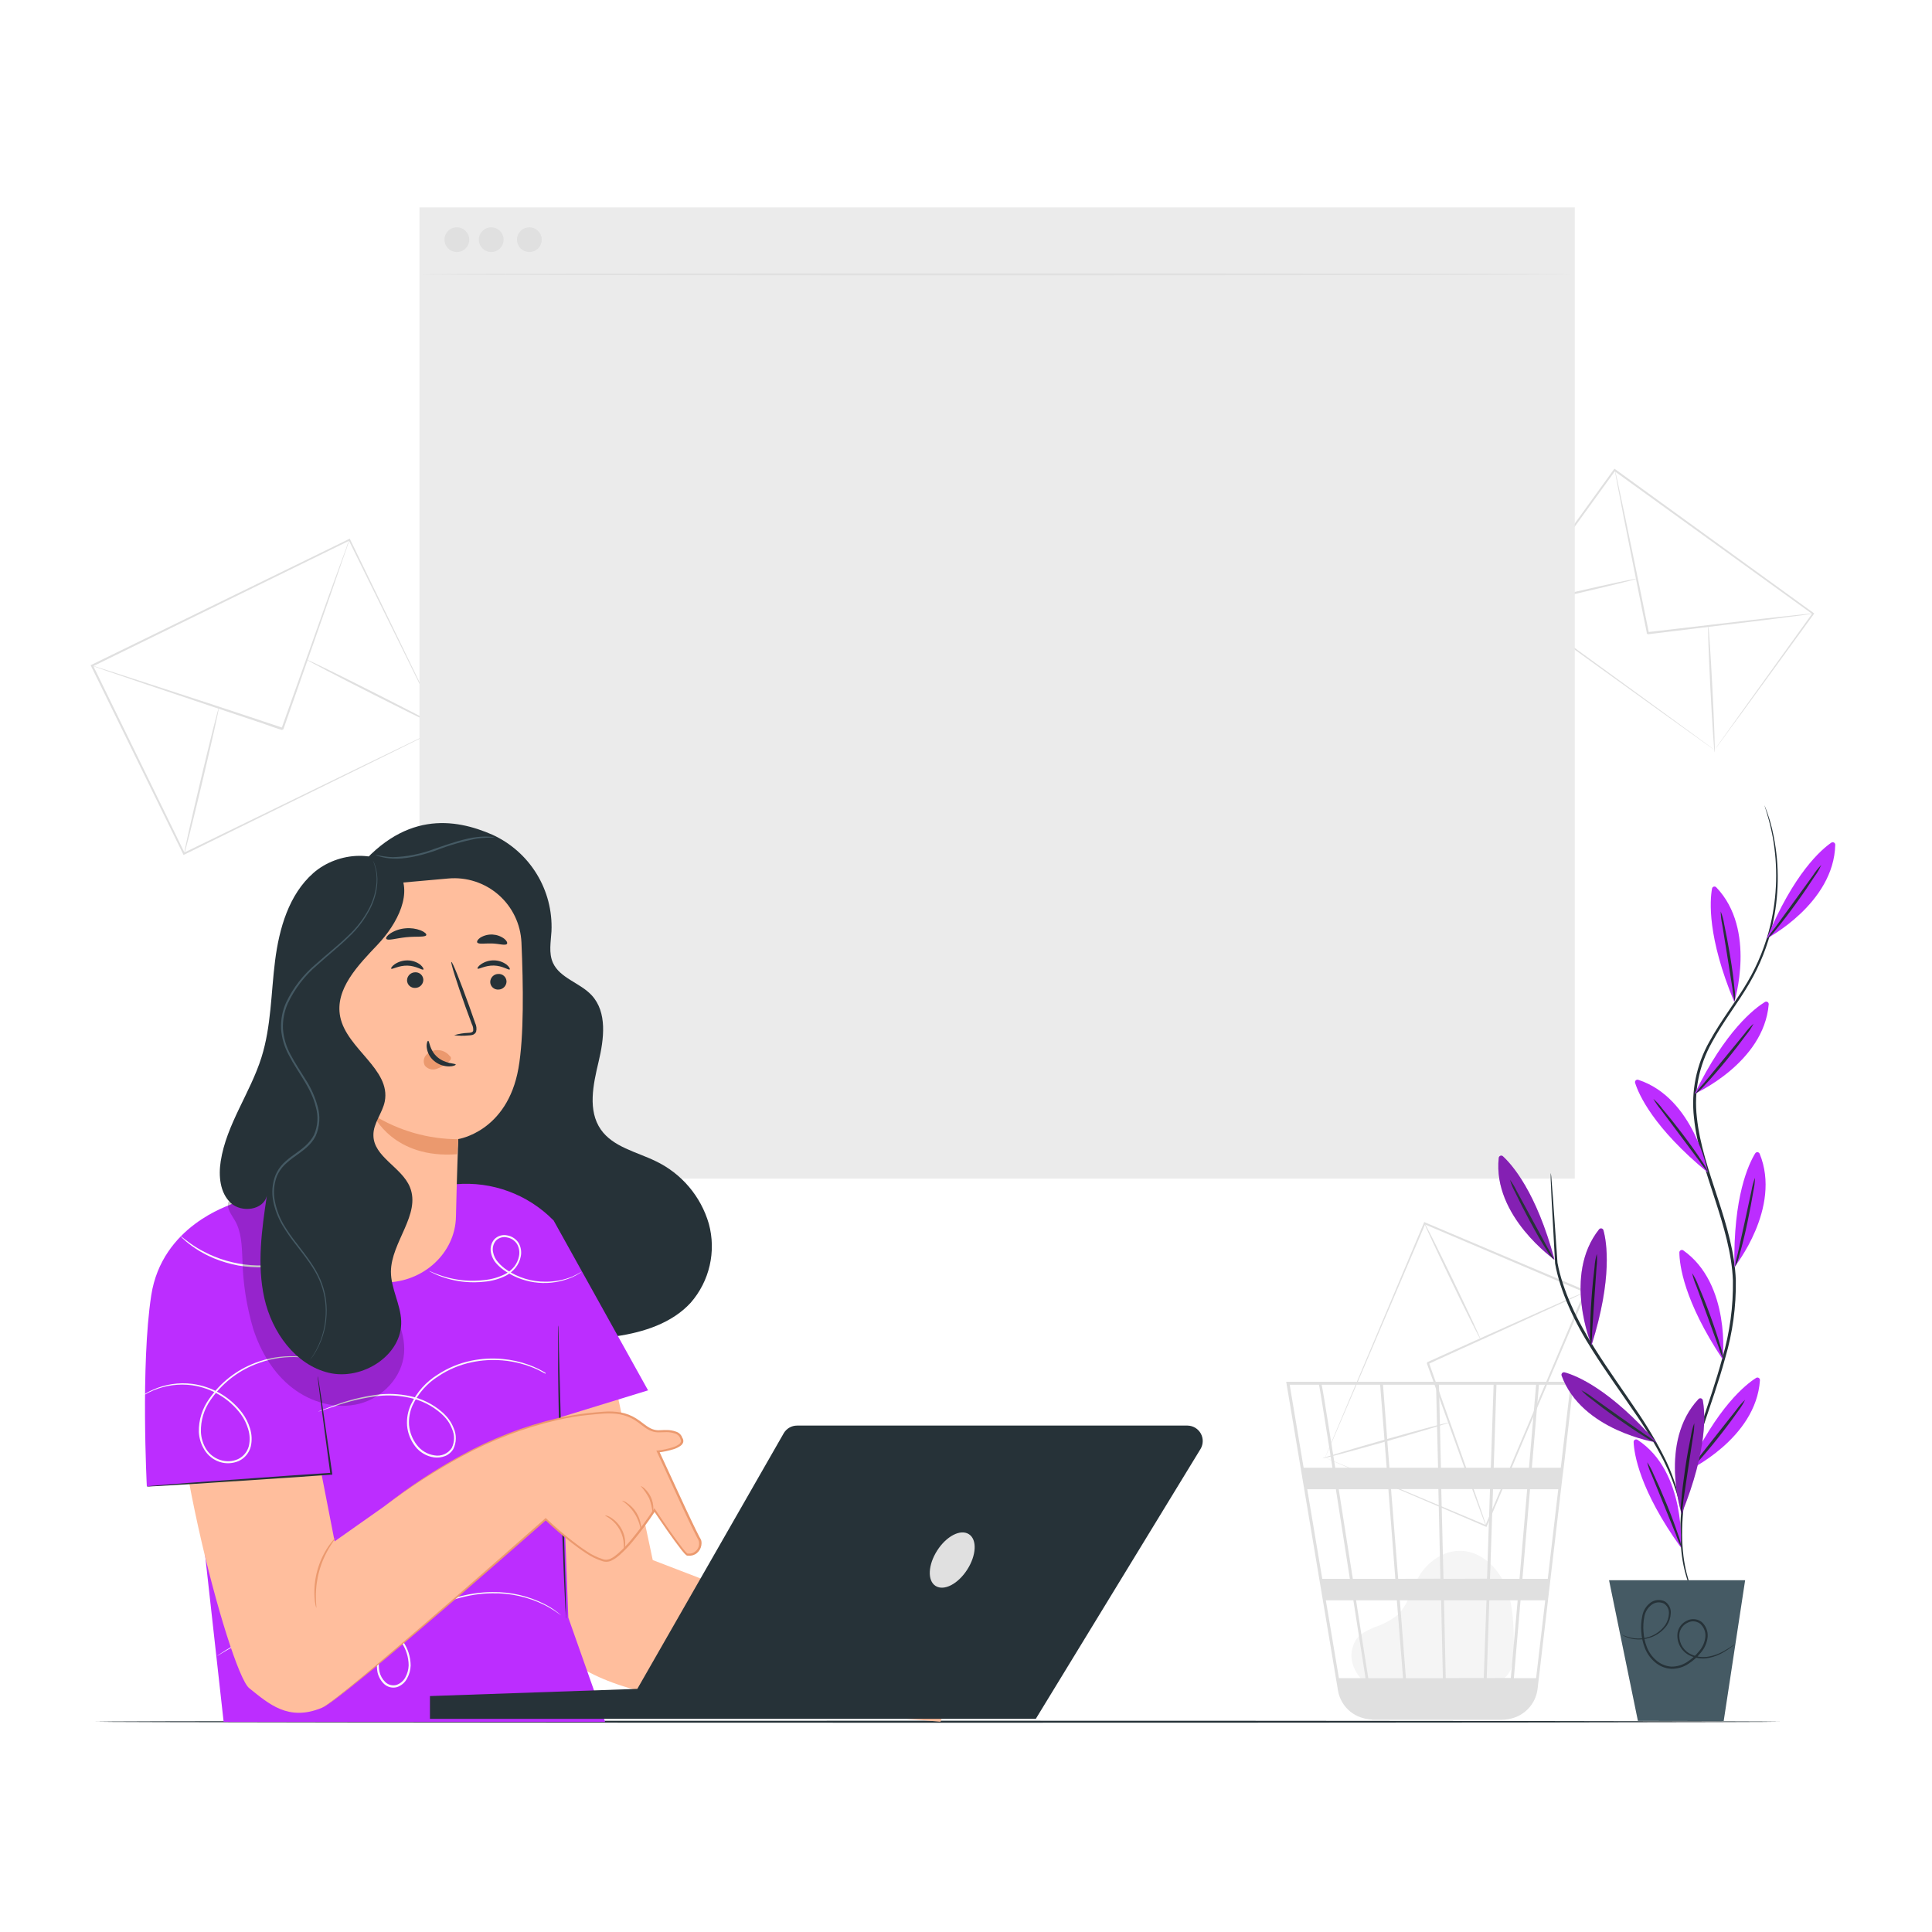
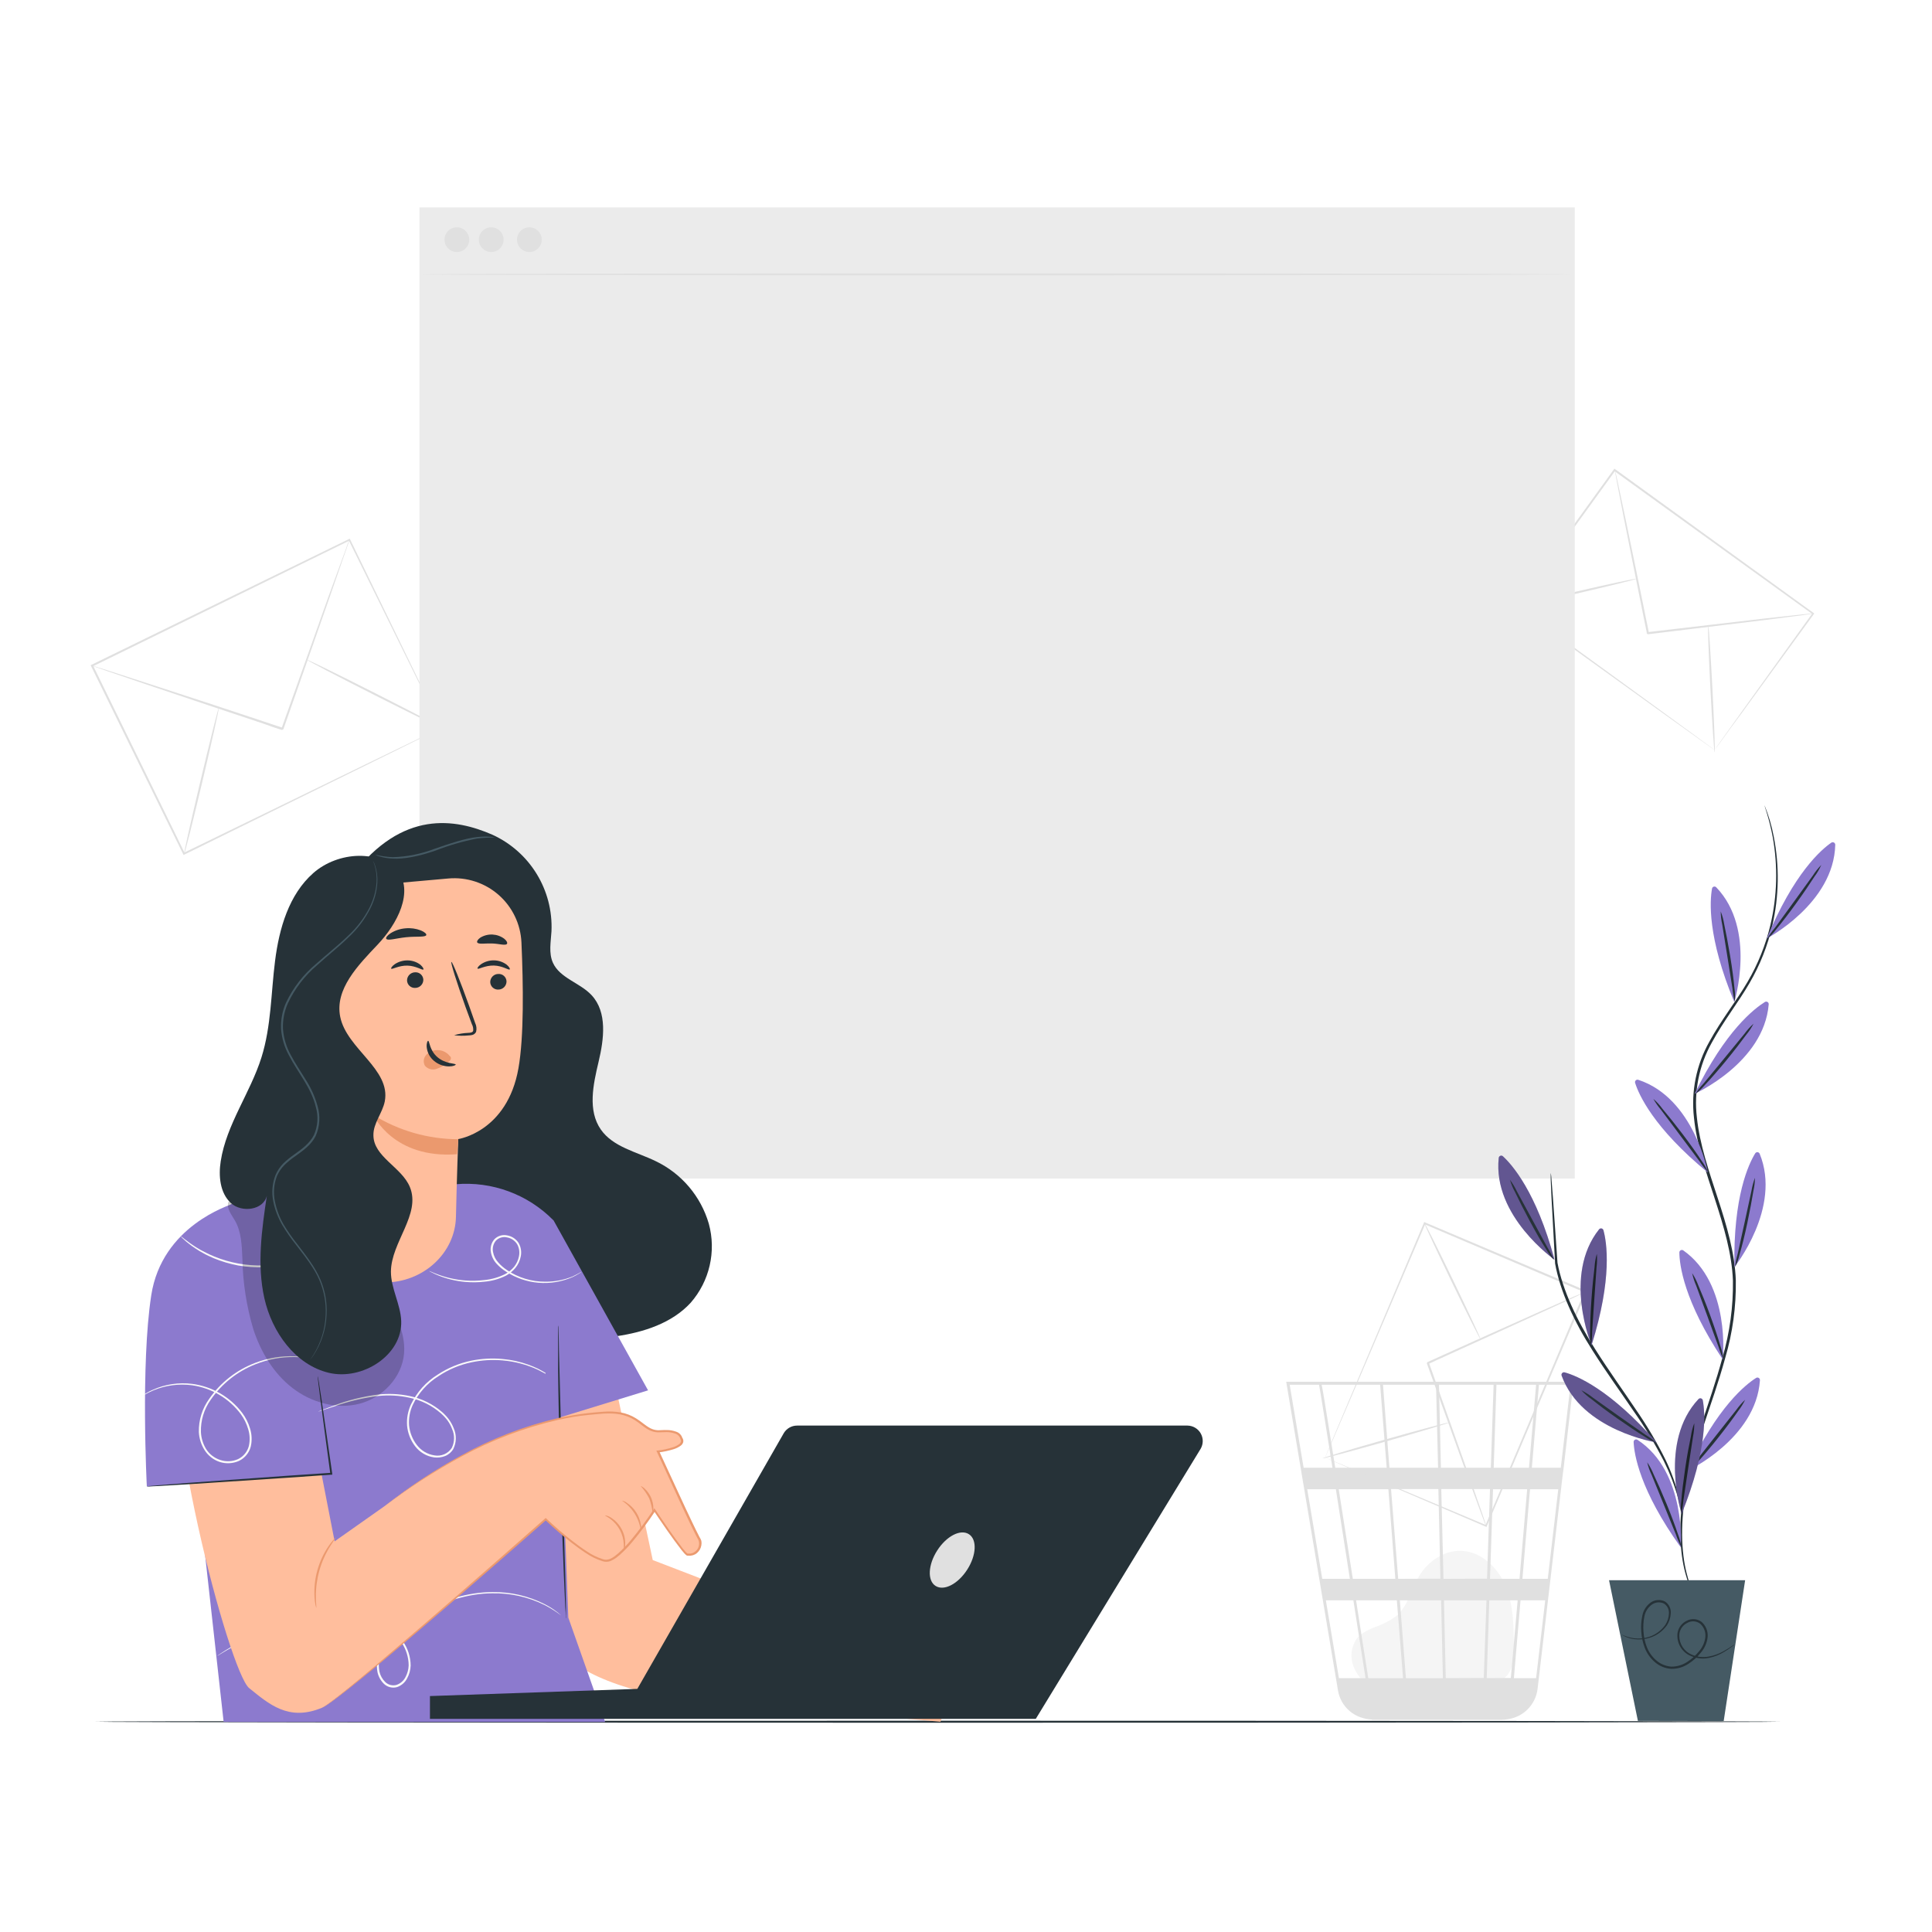
<svg xmlns="http://www.w3.org/2000/svg" viewBox="0 0 500 500">
-   <g id="freepik--background-complete--inject-37">
+   <g id="freepik--background-complete--inject-6">
    <path d="M353.16,435.37c-1.59-1.36-5.14-5.68-2.4-10.71,1-1.84,3.13-2.75,5.05-3.56a20.58,20.58,0,0,0,5.55-2.87c3-2.56,3.84-6.81,5.83-10.22,2.3-3.92,6.57-6.86,11.09-6.65,5.18.23,9.49,4.46,11.45,9.28s2,10.17,2.07,15.37c0,2.88-.11,6.13-2.22,8.07-1.95,1.79-4.88,1.81-7.52,1.73l-28.28-.87" style="fill:#f5f5f5" />
    <path d="M407.25,357.6H332.87l13.4,79.89a8.92,8.92,0,0,0,6.35,7.11l.26.07c.22.06.44.13.66.17a9.43,9.43,0,0,0,1.52.18v.07l.36,0h33.15a9.14,9.14,0,0,0,1.82-.19,9,9,0,0,0,7.53-7.8L404.39,382l.29-2.19h0L407.2,358Zm-14,51h-7.64l.78-23.19h8.84Zm2.72-23.19h7.31l-2.72,23.19H394Zm-21.81,48.89-.46-20.14h11L384,434.26Zm-11.88-20.14h10.68l.46,20.14h-9.57Zm.83,20.14h-9c-.85-5.44-2-12.5-3.16-20.14h10.55Zm-1.26-25.7L360,385.37h12.25l.53,23.19Zm11.72,0L373,385.37h12.61l-.77,23.19Zm-.66-28.75-.5-21.47h14.13l-.71,21.47Zm-.74,0H359.58l-1.66-21.47h13.73Zm-13.3,0H345.56l-1.32-8.29c-1.39-8.69-1.91-11.95-2.2-13.18h15.14Zm.44,5.56,1.8,23.19h-11c-.37-2.35-.74-4.73-1.12-7.11-.86-5.48-1.72-10.95-2.53-16.08Zm-9.94,23.19h-7.17l-3.89-23.19h7.41C346.82,392.54,348.08,400.51,349.34,408.56Zm.88,5.56c1.09,7,2.17,13.84,3.15,20.14h-6.89l-3.38-20.14Zm34.51,20.14.67-20.14h7.34L391,434.26Zm1.81-54.45.71-21.47h10.26l-1.84,21.47Zm-45.2-21.47c.3,1.55,1.65,10,3.47,21.47h-7.46l-3.61-21.47Zm56.17,75.92h-5.75l1.72-20.14h6.39Zm6.39-54.45h-7.49l1.84-21.47h8.17Z" style="fill:#e0e0e0" />
    <path d="M114.24,188.36s-.17-.31-.46-.89l-1.29-2.58-4.86-9.82c-4.18-8.47-10.15-20.59-17.4-35.3l.29.1L23.92,172.5h0l.12-.35,23.79,48.69-.32-.11,48.08-23.39,13.71-6.64L113,189l.94-.44.34-.15-.3.16L113,189l-3.59,1.79-13.6,6.72L47.72,221.16l-.21.11-.11-.22L23.57,172.39l-.12-.24.24-.11h0l66.64-32.54.19-.09.09.19,17.26,35.51,4.74,9.82,1.23,2.57Z" style="fill:#e0e0e0" />
    <path d="M90.42,139.68a.88.88,0,0,1-.06.26q-.09.3-.24.75c-.23.7-.55,1.66-1,2.87-.87,2.53-2.11,6.11-3.64,10.52L73.34,188.73l-.34.16h-.06l-.08,0-.16-.05-.32-.11-.64-.21-1.26-.42L68,187.22l-4.89-1.63-9.25-3.09-15.65-5.26-10.54-3.59-2.85-1-.74-.27a.85.85,0,0,1-.25-.11.88.88,0,0,1,.26.06l.76.22,2.89.91,10.59,3.43L54,182l9.26,3.06,4.9,1.63,2.5.83,1.27.42.63.21.32.1.16.06.08,0h.06c-.14.07.34-.15-.31.17,4.81-13.5,9.16-25.71,12.32-34.6L89,143.49c.44-1.2.8-2.15,1-2.83l.29-.74Z" style="fill:#e0e0e0" />
    <path d="M56.63,183.18c.14,0-1.76,8.57-4.25,19.07s-4.63,19-4.77,18.95,1.77-8.57,4.26-19.07S56.49,183.14,56.63,183.18Z" style="fill:#e0e0e0" />
    <path d="M114.94,188.72c-.06.12-8.06-3.8-17.87-8.76s-17.71-9.09-17.64-9.22,8.07,3.79,17.88,8.76S115,188.59,114.94,188.72Z" style="fill:#e0e0e0" />
    <path d="M443.73,194.08s.15-.24.45-.67l1.34-1.89,5.1-7.14,18.47-25.72,0,.3-51.4-37.13h0l.37-.06-25.55,35.28-.05-.33,36.92,26.86,10.54,7.7,2.81,2.06.72.54c.16.13.25.19.25.2l-.24-.16-.72-.5-2.8-2-10.57-7.57L392.21,157.1,392,157l.14-.2,25.51-35.3.16-.21.21.15h0l51.35,37.21.17.12-.13.17L450.71,184.6c-2.23,3-4,5.41-5.17,7.05-.58.79-1,1.4-1.35,1.82S443.73,194.08,443.73,194.08Z" style="fill:#e0e0e0" />
    <path d="M469.26,158.79a7.12,7.12,0,0,1-.87.15l-2.49.35-9.17,1.17-30.27,3.69c-.57-.42-.16-.13-.29-.23h0v-.1l0-.14-.05-.27-.11-.55-.22-1.08c-.15-.72-.29-1.44-.44-2.15-.28-1.42-.57-2.82-.84-4.2-.55-2.75-1.09-5.41-1.59-7.94-1-5-1.91-9.6-2.67-13.44s-1.33-6.89-1.75-9.08l-.45-2.47a7.94,7.94,0,0,1-.13-.87,4.94,4.94,0,0,1,.23.85c.13.6.32,1.42.55,2.45l1.91,9c.79,3.84,1.73,8.38,2.78,13.43.51,2.53,1.06,5.18,1.62,7.93.28,1.38.56,2.78.85,4.2.15.71.29,1.42.44,2.14l.22,1.09.11.54.05.28,0,.13v.12c-.12-.09.29.22-.28-.19l30.29-3.53,9.19-1,2.5-.25A5.25,5.25,0,0,1,469.26,158.79Z" style="fill:#e0e0e0" />
    <path d="M423.57,149.77c0,.14-7,1.87-15.64,3.87s-15.73,3.5-15.77,3.36,7-1.87,15.65-3.87S423.54,149.63,423.57,149.77Z" style="fill:#e0e0e0" />
    <path d="M443.76,194.73c-.14,0-.64-7.31-1.1-16.34s-.72-16.36-.57-16.37.63,7.31,1.09,16.34S443.9,194.72,443.76,194.73Z" style="fill:#e0e0e0" />
    <path d="M342.92,377.24l.78.3,2.22.92,8.43,3.52,30.32,12.75-.27.11,25.7-60.67h0l.14.35L368.59,316.8l.31-.13L350.24,360.3c-2.29,5.33-4.1,9.56-5.36,12.47-.62,1.43-1.1,2.54-1.44,3.31l-.37.86-.15.3s0-.1.11-.29.2-.48.34-.84l1.37-3.29L350,360.35c4.53-10.73,10.94-25.93,18.5-43.87l.09-.22.22.1L410.45,334l.24.1-.11.24h0c-9.69,22.79-18.65,43.83-25.8,60.64l-.08.19-.19-.08-30.36-13-8.34-3.6-2.16-.94Z" style="fill:#e0e0e0" />
    <path d="M384.59,394.93a.93.93,0,0,1-.1-.21c-.07-.17-.15-.38-.26-.63-.22-.6-.53-1.42-.92-2.45-.8-2.17-1.93-5.24-3.31-9l-10.74-29.82c.28-.65.09-.18.15-.33h0l.07,0,.13-.06.26-.12.53-.24,1.05-.47,2.07-.94,4.06-1.83,7.67-3.45,13-5.82,8.78-3.88,2.4-1,.63-.25c.15-.06.22-.08.22-.07l-.2.12-.6.3-2.36,1.12-8.72,4-13,5.92-7.66,3.48-4,1.83-2.08.94-1,.48-.52.23-.27.12-.13.06-.06,0,0,0h0c.05-.14-.15.33.12-.31,4.13,11.64,7.87,22.18,10.59,29.86,1.32,3.8,2.4,6.89,3.16,9.07.35,1.05.63,1.87.83,2.48.08.26.15.47.21.65A.76.76,0,0,1,384.59,394.93Z" style="fill:#e0e0e0" />
    <path d="M383.15,346.56c-.13.06-3.51-6.64-7.54-15s-7.19-15.12-7.06-15.19,3.5,6.64,7.53,15S383.27,346.5,383.15,346.56Z" style="fill:#e0e0e0" />
    <path d="M342.27,377.42c0-.14,7.26-2.33,16.3-4.89S375,368,375,368.15s-7.26,2.33-16.3,4.89S342.31,377.56,342.27,377.42Z" style="fill:#e0e0e0" />
    <rect x="108.56" y="53.67" width="298.99" height="251.35" style="fill:#ebebeb" />
    <path d="M109.14,71c0-.14,66.68-.26,148.91-.26S407,70.89,407,71s-66.66.26-148.92.26S109.14,71.17,109.14,71Z" style="fill:#e0e0e0" />
    <circle cx="118.24" cy="62.03" r="3.2" style="fill:#e0e0e0" />
    <circle cx="127.13" cy="62.03" r="3.2" style="fill:#e0e0e0" />
    <circle cx="137" cy="62.03" r="3.2" style="fill:#e0e0e0" />
  </g>
-   <g id="freepik--Floor--inject-37">
+   <g id="freepik--Floor--inject-6">
    <path d="M460.65,445.58c0,.15-97.59.26-217.94.26s-218-.11-218-.26,97.57-.26,218-.26S460.65,445.44,460.65,445.58Z" style="fill:#263238" />
  </g>
-   <g id="freepik--Character--inject-37">
+   <g id="freepik--Character--inject-6">
    <path d="M91.13,226.61c13-17.16,26.76-14.74,36.29-10.59a26.18,26.18,0,0,1,15.3,25c-.16,2.74-.75,5.62.37,8.13,1.79,4,7,5.17,10,8.39,4.13,4.41,3.22,11.38,1.82,17.26s-2.86,12.58.59,17.53c3.17,4.53,9.2,5.75,14.18,8.17a26,26,0,0,1,13.76,16.19,22.2,22.2,0,0,1-4.71,20.48c-4.84,5.26-12.1,7.6-19.17,8.64a70.63,70.63,0,0,1-80.85-73.46" style="fill:#263238" />
    <path d="M128.1,216.75a37.59,37.59,0,0,0-4.63.26,61.91,61.91,0,0,0-10.76,3.12c-4.15,1.45-8.16,2.26-11.08,2.07a13.89,13.89,0,0,1-3.39-.55,4.72,4.72,0,0,1-1.18-.47,22.9,22.9,0,0,0,4.58.66,33,33,0,0,0,10.91-2.2c4.13-1.45,8-2.7,10.87-3a18.19,18.19,0,0,1,3.44-.09A4.75,4.75,0,0,1,128.1,216.75Z" style="fill:#455a64" />
    <path d="M158.06,353.24c.5,1.5,10.87,50.5,10.87,50.5l78.89,30.33-4.44,11.51-67.64-5.95h0c-39.48-5.89-41.67-25.26-39.29-46.91l4.09-37.11Z" style="fill:#ffbe9d" />
-     <path d="M44.67,326.82c8.13-12.31,20.47-19.41,31.77-23.34l41.5,3a31.64,31.64,0,0,1,25.28,9.33l3.86,102.83,9.53,27H57.88L44.67,326.82" style="fill:#BC2DFF" />
+     <path d="M44.67,326.82c8.13-12.31,20.47-19.41,31.77-23.34l41.5,3a31.64,31.64,0,0,1,25.28,9.33l3.86,102.83,9.53,27H57.88L44.67,326.82" style="fill:#8C7ACE" />
    <path d="M144.74,358s-.09-.05-.24-.16l-.67-.5a12.91,12.91,0,0,0-1.09-.81l-1.55-1c-.62-.33-1.3-.7-2.05-1.07a27.4,27.4,0,0,0-9.09-2.39,27.1,27.1,0,0,0-8.06.5,24.3,24.3,0,0,0-8.51,3.58,17.87,17.87,0,0,0-6.7,7.53,10.76,10.76,0,0,0-.91,5.21,9.81,9.81,0,0,0,2,5.05,7,7,0,0,0,4.56,2.71,4.41,4.41,0,0,0,4.49-1.93,5.79,5.79,0,0,0,.08-4.9,9.31,9.31,0,0,0-1.18-2.2,12.31,12.31,0,0,0-1.66-1.8,17.83,17.83,0,0,0-8.19-4.09,25.15,25.15,0,0,0-8.06-.45A53,53,0,0,0,86.43,364l-3.05,1-.79.26a.82.82,0,0,1-.28.07l.26-.12.78-.31c.68-.26,1.7-.65,3-1.12a50.33,50.33,0,0,1,11.49-2.87,25.6,25.6,0,0,1,8.19.39,18.4,18.4,0,0,1,8.41,4.16c.32.28.62.58.91.89a9,9,0,0,1,.83,1,10,10,0,0,1,1.25,2.3,6.32,6.32,0,0,1-.11,5.34,4.31,4.31,0,0,1-2.15,1.84,5.71,5.71,0,0,1-2.84.34,7.47,7.47,0,0,1-4.91-2.9,10.23,10.23,0,0,1-2.07-5.32,11.11,11.11,0,0,1,1-5.46,18.26,18.26,0,0,1,6.9-7.73,25,25,0,0,1,8.69-3.61,27.48,27.48,0,0,1,8.18-.44,26,26,0,0,1,6.6,1.46,27.5,27.5,0,0,1,2.56,1.07c.76.39,1.44.78,2,1.12l1.54,1.05a13.65,13.65,0,0,1,1.07.86l.63.54Z" style="fill:#fafafa" />
-     <polygon points="143.22 315.76 167.72 359.82 140.54 368.17 143.22 315.76" style="fill:#BC2DFF" />
+     <polygon points="143.22 315.76 167.72 359.82 140.54 368.17 143.22 315.76" style="fill:#8C7ACE" />
    <path d="M146.51,418.93a4.62,4.62,0,0,1-.08-.77c0-.55-.07-1.28-.13-2.2-.09-2-.21-4.74-.37-8.14-.28-6.86-.63-16.35-.94-26.83s-.5-20-.56-26.86c0-3.44,0-6.22,0-8.14,0-.92,0-1.66,0-2.21a4.55,4.55,0,0,1,.05-.77,3.81,3.81,0,0,1,.06.77l.06,2.21c0,2,.1,4.74.18,8.13.18,6.92.43,16.39.71,26.85s.59,19.92.79,26.84c.08,3.39.15,6.16.2,8.14,0,.92,0,1.66,0,2.21A3.76,3.76,0,0,1,146.51,418.93Z" style="fill:#263238" />
    <path d="M150.45,329.18a2.8,2.8,0,0,1-.56.39,15.32,15.32,0,0,1-1.72.94,18.14,18.14,0,0,1-17.26-1.45,11.4,11.4,0,0,1-2.39-2,5.9,5.9,0,0,1-1.48-3,4,4,0,0,1,.89-3.33,3.56,3.56,0,0,1,3.39-1,4.4,4.4,0,0,1,2.93,2,5,5,0,0,1,.53,3.41,6.74,6.74,0,0,1-1.39,3,8.14,8.14,0,0,1-2.45,2,15.34,15.34,0,0,1-5.55,1.56,24.77,24.77,0,0,1-5,.06,24.51,24.51,0,0,1-7-1.69,18.1,18.1,0,0,1-1.78-.83,2.61,2.61,0,0,1-.59-.35,6.07,6.07,0,0,1,.63.26c.41.18,1,.44,1.81.73a25.91,25.91,0,0,0,7,1.51,25,25,0,0,0,4.92-.12,15.06,15.06,0,0,0,5.37-1.55,7.83,7.83,0,0,0,2.3-1.88,6.32,6.32,0,0,0,1.27-2.78,4.49,4.49,0,0,0-.48-3.05,3.83,3.83,0,0,0-2.58-1.76,3.06,3.06,0,0,0-2.91.82,3.5,3.5,0,0,0-.76,2.91,5.42,5.42,0,0,0,1.34,2.72,11.22,11.22,0,0,0,2.29,2,17.59,17.59,0,0,0,9.94,3,18.39,18.39,0,0,0,7-1.34C149.64,329.66,150.42,329.13,150.45,329.18Z" style="fill:#fafafa" />
    <path d="M145.23,418.07l-.28-.19-.8-.58a27.06,27.06,0,0,0-3.27-1.95,29.09,29.09,0,0,0-13.5-3c-5.89,0-12.86,2-19.61,5.88a28,28,0,0,0-4.84,3.46,16.57,16.57,0,0,0-3.82,4.8,9.5,9.5,0,0,0-.91,6.13,5.41,5.41,0,0,0,1.54,2.72,3,3,0,0,0,2.88.71,4.09,4.09,0,0,0,2.31-2,6.94,6.94,0,0,0,.83-3.06,10.7,10.7,0,0,0-1.9-6,14.62,14.62,0,0,0-4.43-4.23,17.16,17.16,0,0,0-5.49-2.15,31.71,31.71,0,0,0-11-.11,65.76,65.76,0,0,0-9.43,2.06A67.68,67.68,0,0,0,60.62,426c-1.45.79-2.55,1.45-3.3,1.9l-.84.52-.3.16s.08-.08.27-.21l.82-.56c.72-.48,1.82-1.16,3.26-2a65,65,0,0,1,12.89-5.52,63.6,63.6,0,0,1,9.48-2.13,31.62,31.62,0,0,1,11.14.06,17.38,17.38,0,0,1,5.65,2.2,15,15,0,0,1,4.59,4.36,11.14,11.14,0,0,1,2,6.25,7.41,7.41,0,0,1-.9,3.3,4.6,4.6,0,0,1-2.62,2.29,3.52,3.52,0,0,1-3.37-.82,6,6,0,0,1-1.69-3,9.94,9.94,0,0,1,1-6.48,17,17,0,0,1,3.94-4.95,29.31,29.31,0,0,1,4.94-3.51c6.82-3.92,13.88-5.83,19.85-5.83a28.82,28.82,0,0,1,13.6,3.16A19.31,19.31,0,0,1,145.23,418.07Z" style="fill:#fafafa" />
    <path d="M74.78,338.2c-3-15.37-24.75-15.94-28.56-.75-.06.23-.12.47-.17.71-5.61,23.93,13.34,94.64,18.43,98.72s10.14,8.7,18.84,5.09c5.09-2.11,57.94-48.82,57.94-48.82s12.22,11.71,16.3,10.69,11.86-13,11.86-13,7.56,11.33,8.51,11.5a2.84,2.84,0,0,0,3-4.07c-1-1.53-10.64-22.6-10.64-22.6s7.59-.82,6.06-3.37c0,0-.19-2.34-5.32-1.89S166,365,156.45,365.56s-29.27,3-57,24.28L86.6,398.9Z" style="fill:#ffbe9d" />
    <path d="M99.42,389.84l.32-.26,1-.73,3.75-2.81a148.79,148.79,0,0,1,14.86-9.36,98,98,0,0,1,25-9.66c2.52-.53,5.13-1,7.84-1.31,1.36-.15,2.73-.27,4.13-.37a18.06,18.06,0,0,1,4.27.19,11.22,11.22,0,0,1,4.09,1.59c1.27.77,2.34,1.84,3.62,2.5a4.73,4.73,0,0,0,2,.53c.71,0,1.49-.09,2.27-.06a7,7,0,0,1,2.33.4,2.47,2.47,0,0,1,1.72,1.76l0-.1a1.47,1.47,0,0,1,.2,1.08,1.76,1.76,0,0,1-.63.89,6.12,6.12,0,0,1-1.82.92,21.06,21.06,0,0,1-4,.85l.21-.35,6.78,14.67c1.19,2.5,2.37,5.07,3.66,7.56a4.11,4.11,0,0,1,.49,1,3.23,3.23,0,0,1,0,1.16,3.31,3.31,0,0,1-1.14,2,2.91,2.91,0,0,1-2.19.67l-.29,0a.74.74,0,0,1-.21-.07l-.14-.1a4.11,4.11,0,0,1-.42-.41c-.25-.27-.49-.55-.71-.84-2.61-3.34-4.92-6.8-7.22-10.2h.43a87.19,87.19,0,0,1-5.88,7.94,32,32,0,0,1-3.37,3.51c-.31.26-.64.5-.95.76a11.37,11.37,0,0,1-1.06.63,3.09,3.09,0,0,1-2.47.2,16.09,16.09,0,0,1-4.26-2.09c-1.31-.85-2.55-1.76-3.76-2.7-2.4-1.89-4.65-3.86-6.79-5.88h.32c-16.76,14.74-31.11,27.12-41.37,35.7-5.13,4.29-9.24,7.62-12.12,9.82-1.44,1.1-2.57,1.92-3.36,2.43a6.61,6.61,0,0,1-1.25.69s.44-.22,1.21-.76,1.89-1.36,3.31-2.48c2.84-2.23,6.92-5.6,12-9.92,10.21-8.64,24.52-21.07,41.25-35.84l.16-.14.16.15c2.12,2,4.38,4,6.77,5.83,1.19.93,2.43,1.84,3.72,2.67a15.55,15.55,0,0,0,4.11,2c1.5.56,2.84-.5,4-1.49a32.81,32.81,0,0,0,3.31-3.45,87.46,87.46,0,0,0,5.84-7.89l.21-.33.22.32c2.29,3.39,4.62,6.86,7.19,10.17q.34.42.69.81c.12.12.24.25.36.35l.08.06h0s0,0,0,.09,0,.16,0-.08h0l.24,0a2.39,2.39,0,0,0,1.82-.55,2.56,2.56,0,0,0,.5-3.51c-1.33-2.55-2.49-5.09-3.68-7.6l-6.77-14.69-.14-.31.34,0a20.68,20.68,0,0,0,3.89-.83,5.54,5.54,0,0,0,1.67-.82,1.3,1.3,0,0,0,.46-.63,1,1,0,0,0-.14-.71l0,0,0-.07a2.06,2.06,0,0,0-1.41-1.35,6.48,6.48,0,0,0-2.16-.36c-.75,0-1.47.07-2.27.06a5.35,5.35,0,0,1-2.26-.6c-1.38-.71-2.43-1.78-3.65-2.53a11,11,0,0,0-3.92-1.53c-2.77-.5-5.58-.07-8.27.17s-5.29.76-7.8,1.28a98.62,98.62,0,0,0-25,9.52,158.64,158.64,0,0,0-14.91,9.22l-3.78,2.75-1,.7Z" style="fill:#eb996e" />
    <path d="M81.85,416.1s-.11-.26-.21-.74a13.55,13.55,0,0,1-.25-2.09,21.3,21.3,0,0,1,3.67-13.18,15.42,15.42,0,0,1,1.3-1.66c.34-.36.54-.55.56-.53s-.63.9-1.55,2.39a24.15,24.15,0,0,0-3.62,13C81.77,415,81.94,416.09,81.85,416.1Z" style="fill:#eb996e" />
-     <path d="M60,311.61c-.49.33-18.09,5.59-20.86,23.63S38,384.7,38,384.7l47.74-3.28L72.05,318Z" style="fill:#BC2DFF" />
+     <path d="M60,311.61c-.49.33-18.09,5.59-20.86,23.63S38,384.7,38,384.7l47.74-3.28L72.05,318Z" style="fill:#8C7ACE" />
    <path d="M161.44,401.35c-.08,0,.05-.65,0-1.64a8.63,8.63,0,0,0-1-3.71,8.79,8.79,0,0,0-2.51-2.92c-.8-.58-1.39-.82-1.36-.91a3.36,3.36,0,0,1,1.57.61,7.79,7.79,0,0,1,2.76,3,7.64,7.64,0,0,1,.89,4A3.37,3.37,0,0,1,161.44,401.35Z" style="fill:#eb996e" />
    <path d="M165.83,396a11.07,11.07,0,0,0-4.88-7.64,2.84,2.84,0,0,1,1.29.58,8.19,8.19,0,0,1,2.4,2.44,8.1,8.1,0,0,1,1.21,3.21A2.75,2.75,0,0,1,165.83,396Z" style="fill:#eb996e" />
    <path d="M165.83,384.6c0-.05.45.15,1,.64a7,7,0,0,1,2.26,5.12c0,.73-.13,1.17-.19,1.16a16,16,0,0,0-.89-3.75A16.51,16.51,0,0,0,165.83,384.6Z" style="fill:#eb996e" />
    <path d="M79.92,351.47a.67.67,0,0,1-.25,0l-.72-.08a25.43,25.43,0,0,0-2.78-.19,26.48,26.48,0,0,0-10,1.85,25.32,25.32,0,0,0-11.67,9.26A13.67,13.67,0,0,0,52,370.6,9.22,9.22,0,0,0,53.34,375,6.77,6.77,0,0,0,57,377.84a6.39,6.39,0,0,0,4.6-.22,5.23,5.23,0,0,0,2.8-3.38,8.46,8.46,0,0,0-.18-4.41,12.59,12.59,0,0,0-1.9-3.85,19.08,19.08,0,0,0-12.65-7.48,19.37,19.37,0,0,0-10,1.34,22.41,22.41,0,0,0-2.49,1.25l-.62.38-.22.11a14.27,14.27,0,0,1,3.25-1.92,19.06,19.06,0,0,1,10.12-1.52,19.33,19.33,0,0,1,13,7.55,12.84,12.84,0,0,1,2,4,8.92,8.92,0,0,1,.19,4.68,5.73,5.73,0,0,1-3.07,3.72,7,7,0,0,1-5,.25,7.32,7.32,0,0,1-3.91-3.1,9.66,9.66,0,0,1-1.46-4.61,14.16,14.16,0,0,1,2.67-8.6,25.48,25.48,0,0,1,11.94-9.33A25.83,25.83,0,0,1,76.18,351,19,19,0,0,1,79.92,351.47Z" style="fill:#fafafa" />
    <path d="M78.29,325.57a6.31,6.31,0,0,1-1.21.56,11.15,11.15,0,0,1-1.48.53,16.81,16.81,0,0,1-2,.56,21.75,21.75,0,0,1-2.47.47c-.9.15-1.86.2-2.88.27a33.25,33.25,0,0,1-6.6-.45,32.56,32.56,0,0,1-6.34-1.88c-.93-.42-1.82-.8-2.6-1.25a22,22,0,0,1-2.16-1.3,19,19,0,0,1-1.68-1.22,11.41,11.41,0,0,1-1.19-1,6.38,6.38,0,0,1-.94-.94c.07-.09,1.44,1.24,4,2.86A22.2,22.2,0,0,0,52.92,324a28.31,28.31,0,0,0,2.58,1.2,31.33,31.33,0,0,0,12.74,2.29c1-.06,2-.09,2.84-.22s1.7-.25,2.45-.4C76.5,326.24,78.25,325.47,78.29,325.57Z" style="fill:#fafafa" />
    <path d="M82.23,356.16a2.7,2.7,0,0,1,.11.48c.06.36.14.82.23,1.39.2,1.28.47,3,.8,5.23.65,4.53,1.56,10.82,2.61,18.12l0,.27h-.26l-11.16.78-25.88,1.7-7.84.46-2.14.1H38a3.2,3.2,0,0,1,.74-.11l2.12-.19,7.84-.62,25.87-1.86,11.15-.75-.23.28c-1-7.31-1.82-13.61-2.42-18.14-.28-2.2-.5-4-.66-5.25-.07-.58-.12-1-.16-1.41A1.67,1.67,0,0,1,82.23,356.16Z" style="fill:#263238" />
    <g style="opacity:0.2">
      <path d="M59.08,311.11c-.48,1.69.86,3.27,1.73,4.79,1.68,2.92,1.77,6.45,1.92,9.82A68.46,68.46,0,0,0,65.56,344c1.92,5.86,5.22,11.41,10.1,15.19s11.43,5.63,17.4,4.08,11-6.85,11.51-13-3.2-11.63-5.32-17.37c-1.64-4.42-2.37-9.12-3.31-13.75s-2.14-9.28-4.59-13.31-6.34-7.4-11-8.25-9.94,1.35-11.82,5.67" />
    </g>
    <path d="M82.14,230.37v5.31l-.35,79.61c0,9.24,7.88,16.64,17.77,16.61h0c10,0,18.25-7.62,18.44-17,.21-9.8.6-20.11.6-20.11s12.66-1.87,15.57-18.3c1.45-8.16,1.27-21.6.78-32.59a17.39,17.39,0,0,0-18.9-16.55Z" style="fill:#ffbe9d" />
    <path d="M131.09,254a2.12,2.12,0,0,1-2.08,2.1,2,2,0,0,1-2.14-1.95,2.11,2.11,0,0,1,2.07-2.09A2,2,0,0,1,131.09,254Z" style="fill:#263238" />
    <path d="M131.92,250.88c-.27.27-1.84-.95-4.12-1s-4,1.07-4.2.79c-.12-.13.16-.62.89-1.13a5.79,5.79,0,0,1,3.37-1,5.62,5.62,0,0,1,3.27,1.12C131.82,250.25,132.05,250.75,131.92,250.88Z" style="fill:#263238" />
    <path d="M109.56,253.58a2.11,2.11,0,0,1-2.08,2.09,2,2,0,0,1-2.14-1.94,2.12,2.12,0,0,1,2.07-2.1A2,2,0,0,1,109.56,253.58Z" style="fill:#263238" />
    <path d="M109.57,250.9c-.27.27-1.85-.94-4.12-1s-4,1.07-4.2.79c-.12-.13.16-.62.89-1.14a5.87,5.87,0,0,1,3.37-1,5.54,5.54,0,0,1,3.28,1.12C109.47,250.28,109.7,250.78,109.57,250.9Z" style="fill:#263238" />
    <path d="M117.52,267.91a15.13,15.13,0,0,1,3.7-.61c.59,0,1.14-.15,1.24-.54a3,3,0,0,0-.35-1.73c-.53-1.42-1.07-2.9-1.64-4.45-2.27-6.34-3.91-11.54-3.65-11.63s2.3,5,4.57,11.31l1.57,4.47a3.38,3.38,0,0,1,.26,2.29,1.47,1.47,0,0,1-1,.83,4.74,4.74,0,0,1-1,.12A15.63,15.63,0,0,1,117.52,267.91Z" style="fill:#263238" />
    <path d="M118.61,294.83a41.85,41.85,0,0,1-22-6.28s5.15,11.41,21.66,10.16Z" style="fill:#eb996e" />
    <path d="M116.46,273.37a4.08,4.08,0,0,0-3.64-1.59,3.75,3.75,0,0,0-2.61,1.34,2.37,2.37,0,0,0-.23,2.7,2.74,2.74,0,0,0,3,.81,8.74,8.74,0,0,0,2.94-1.68,2.59,2.59,0,0,0,.66-.66.79.79,0,0,0,0-.85" style="fill:#eb996e" />
    <path d="M110.8,269.36c.37,0,.33,2.45,2.42,4.24s4.71,1.56,4.72,1.91c0,.15-.59.47-1.7.48a6.11,6.11,0,0,1-3.95-1.46,5.3,5.3,0,0,1-1.86-3.55C110.35,270,110.64,269.34,110.8,269.36Z" style="fill:#263238" />
    <path d="M110.32,242c-.24.61-2.5.28-5.17.55s-4.85,1-5.19.4c-.15-.27.23-.84,1.11-1.42a8.55,8.55,0,0,1,3.86-1.28,8.74,8.74,0,0,1,4,.55C109.93,241.22,110.42,241.71,110.32,242Z" style="fill:#263238" />
    <path d="M131.2,244.28c-.41.51-2-.05-3.85-.11s-3.48.28-3.84-.26c-.15-.27.11-.78.81-1.26a5.56,5.56,0,0,1,6.2.31C131.17,243.5,131.38,244,131.2,244.28Z" style="fill:#263238" />
    <path d="M102.79,225c4.46,5.81,0,14.13-5.06,19.47s-11.13,11.52-9.68,18.69c1.69,8.32,13.14,13.55,11.53,21.88-.59,3-3,5.65-2.94,8.75,0,5.59,7.3,8.24,9.43,13.4,2.92,7.09-4.85,14.26-4.9,21.92,0,4.35,2.48,8.38,2.66,12.73.35,8.91-10.12,15.53-18.78,13.43S70.38,344.73,68.42,336s-.67-17.76.64-26.57c-.83,3.76-6.53,4.52-9.34,1.89s-3.19-7-2.6-10.79c1.48-9.55,7.66-17.68,10.55-26.89,2.53-8.06,2.46-16.66,3.52-25s3.56-17.12,9.9-22.7,17.38-6.37,22.61.26" style="fill:#263238" />
    <path d="M80.21,352a3.71,3.71,0,0,1,.21-.33c.15-.23.36-.55.63-.94a21.12,21.12,0,0,0,3.24-10.58,20.4,20.4,0,0,0-1.62-8.83c-1.31-3.1-3.62-6-6.06-9.16a46.46,46.46,0,0,1-3.53-5.08A20.07,20.07,0,0,1,70.74,311a12.1,12.1,0,0,1,.56-6.89,9.78,9.78,0,0,1,2-3,22.38,22.38,0,0,1,2.83-2.32c2-1.42,4-2.85,5.13-5.07a10.65,10.65,0,0,0,.46-7.29c-1.2-5-4.68-8.9-6.91-13.25a16.72,16.72,0,0,1-2.07-6.91,15.13,15.13,0,0,1,1.29-6.8,29.54,29.54,0,0,1,7.75-10c3-2.67,5.9-4.94,8.31-7.3a26.27,26.27,0,0,0,5.48-7.17,17.48,17.48,0,0,0,1.88-6.54,12.12,12.12,0,0,0-.43-4.28c-.28-1-.52-1.42-.48-1.44a7.9,7.9,0,0,1,.58,1.41,11.65,11.65,0,0,1,.53,4.32,17.07,17.07,0,0,1-1.82,6.65,26.46,26.46,0,0,1-5.48,7.31c-2.41,2.4-5.34,4.69-8.28,7.36a29.42,29.42,0,0,0-7.6,9.92,14.8,14.8,0,0,0-1.24,6.58,16.42,16.42,0,0,0,2,6.7c1.12,2.14,2.51,4.19,3.83,6.34a24.6,24.6,0,0,1,3.14,7,11.18,11.18,0,0,1-.5,7.65c-1.17,2.37-3.36,3.85-5.3,5.25a22,22,0,0,0-2.77,2.26,9.52,9.52,0,0,0-1.94,2.83,11.7,11.7,0,0,0-.54,6.61,20.08,20.08,0,0,0,2.26,6,46.76,46.76,0,0,0,3.49,5c2.41,3.14,4.73,6.11,6.05,9.28a20.47,20.47,0,0,1,1.57,9,20.65,20.65,0,0,1-3.44,10.62c-.29.41-.53.7-.68.91A2,2,0,0,1,80.21,352Z" style="fill:#455a64" />
    <path d="M202.84,370.9l-37.9,66.18-53.67,1.86v5.9H268.06l42.67-69.9a4,4,0,0,0-3.39-6H206.28A4,4,0,0,0,202.84,370.9Z" style="fill:#263238" />
    <path d="M250.31,406.23c-2.38,3.7-6,5.59-8.18,4.21s-1.95-5.49.43-9.19,6-5.59,8.18-4.21S252.69,402.53,250.31,406.23Z" style="fill:#e0e0e0" />
  </g>
-   <g id="freepik--Plant--inject-37">
+   <g id="freepik--Plant--inject-6">
    <path d="M439.4,415a3,3,0,0,0-.22-.51l-.69-1.48a37.91,37.91,0,0,1-2-5.91c-1.34-5.26-1.81-13.3.18-22.84a121.4,121.4,0,0,1,4.23-15.34c1.8-5.45,3.88-11.23,5.58-17.47a67.51,67.51,0,0,0,2.75-20.08c-.25-7.1-2.36-14.19-4.67-21.25s-4.69-14-5.41-20.93A31.9,31.9,0,0,1,443,269.85c3.06-5.64,6.91-10.46,9.79-15.46a53.7,53.7,0,0,0,5.89-14.86,55.23,55.23,0,0,0,.37-23,42.44,42.44,0,0,0-2.4-8.14,3.78,3.78,0,0,0,.14.54c.12.39.28.91.49,1.56a60.44,60.44,0,0,1,1.49,6.09,55.88,55.88,0,0,1-.6,22.85,53.69,53.69,0,0,1-5.9,14.67c-2.88,4.94-6.75,9.74-9.87,15.45a32.54,32.54,0,0,0-4,19.72c.72,7.07,3.12,14,5.42,21.09s4.39,14.06,4.66,21.05a67.45,67.45,0,0,1-2.69,19.87c-1.67,6.22-3.73,12-5.5,17.46a121.27,121.27,0,0,0-4.17,15.43c-1.94,9.61-1.39,17.73.06,23a33.64,33.64,0,0,0,2.18,5.9l.76,1.45A2.33,2.33,0,0,0,439.4,415Z" style="fill:#263238" />
-     <path d="M448.83,259.32s5.85-18.71-4.65-29.67a.64.64,0,0,0-1.11.32C442.51,233.06,441.81,242.47,448.83,259.32Z" style="fill:#BC2DFF" />
+     <path d="M448.83,259.32s5.85-18.71-4.65-29.67a.64.64,0,0,0-1.11.32C442.51,233.06,441.81,242.47,448.83,259.32Z" style="fill:#8C7ACE" />
    <path d="M445.32,235.88a17.2,17.2,0,0,0,.4,3.46c.38,2.37.83,5.17,1.33,8.25s.93,5.88,1.31,8.26a18.35,18.35,0,0,0,.62,3.41,14,14,0,0,0-.1-3.48c-.2-2.14-.57-5.08-1.11-8.31s-1.09-6.13-1.54-8.23A15.68,15.68,0,0,0,445.32,235.88Z" style="fill:#263238" />
-     <path d="M442,303.46s-3.58-19.28-18-24a.64.64,0,0,0-.83.8C424.09,283.2,427.87,291.85,442,303.46Z" style="fill:#BC2DFF" />
+     <path d="M442,303.46s-3.58-19.28-18-24a.64.64,0,0,0-.83.8C424.09,283.2,427.87,291.85,442,303.46Z" style="fill:#8C7ACE" />
    <path d="M427.89,284.39a17.78,17.78,0,0,0,2,2.86c1.45,1.93,3.15,4.18,5,6.67l5,6.69a19.1,19.1,0,0,0,2.15,2.73,14.35,14.35,0,0,0-1.72-3c-1.17-1.8-2.88-4.22-4.86-6.83s-3.83-4.91-5.22-6.55A14.72,14.72,0,0,0,427.89,284.39Z" style="fill:#263238" />
-     <path d="M445.85,351.83s2.17-19.49-10.23-28.24a.65.65,0,0,0-1,.52C434.63,327.26,435.74,336.63,445.85,351.83Z" style="fill:#BC2DFF" />
+     <path d="M445.85,351.83s2.17-19.49-10.23-28.24a.65.65,0,0,0-1,.52C434.63,327.26,435.74,336.63,445.85,351.83Z" style="fill:#8C7ACE" />
    <path d="M437.93,329.49A17.11,17.11,0,0,0,439,332.8c.83,2.27,1.8,4.92,2.88,7.85s2,5.59,2.86,7.86a19.34,19.34,0,0,0,1.26,3.23,14,14,0,0,0-.76-3.39c-.6-2.07-1.53-4.88-2.67-8s-2.24-5.82-3.09-7.79A15.4,15.4,0,0,0,437.93,329.49Z" style="fill:#263238" />
-     <path d="M435,400.48s1.48-19.56-11.22-27.86a.65.65,0,0,0-1,.56C422.91,376.32,424.35,385.65,435,400.48Z" style="fill:#BC2DFF" />
+     <path d="M435,400.48s1.48-19.56-11.22-27.86a.65.65,0,0,0-1,.56C422.91,376.32,424.35,385.65,435,400.48Z" style="fill:#8C7ACE" />
    <path d="M426.29,378.44a16.13,16.13,0,0,0,1.16,3.27l3.16,7.74c1.18,2.9,2.24,5.52,3.14,7.75a19.38,19.38,0,0,0,1.38,3.19,14.47,14.47,0,0,0-.89-3.37c-.67-2-1.7-4.82-2.95-7.85s-2.45-5.73-3.36-7.66A15.9,15.9,0,0,0,426.29,378.44Z" style="fill:#263238" />
-     <path d="M457.24,242.88s17.38-9.08,17.72-24.25a.65.65,0,0,0-1-.56C471.36,219.85,464.21,226,457.24,242.88Z" style="fill:#BC2DFF" />
+     <path d="M457.24,242.88s17.38-9.08,17.72-24.25a.65.65,0,0,0-1-.56C471.36,219.85,464.21,226,457.24,242.88Z" style="fill:#8C7ACE" />
    <path d="M471.35,223.84a16.8,16.8,0,0,0-2.16,2.72c-1.42,1.95-3.07,4.24-4.9,6.77s-3.5,4.82-4.92,6.76a19,19,0,0,0-2,2.85,13.92,13.92,0,0,0,2.39-2.53c1.37-1.65,3.19-4,5.1-6.65s3.57-5.1,4.73-6.91A15.09,15.09,0,0,0,471.35,223.84Z" style="fill:#263238" />
-     <path d="M438.57,283.07s17.9-8,19.17-23.13a.65.65,0,0,0-1-.62C454.07,261,446.55,266.66,438.57,283.07Z" style="fill:#BC2DFF" />
+     <path d="M438.57,283.07s17.9-8,19.17-23.13a.65.65,0,0,0-1-.62C454.07,261,446.55,266.66,438.57,283.07Z" style="fill:#8C7ACE" />
    <path d="M453.82,264.93a16.27,16.27,0,0,0-2.33,2.58l-5.3,6.46-5.32,6.45a18.33,18.33,0,0,0-2.15,2.73,15,15,0,0,0,2.54-2.39c1.47-1.56,3.43-3.79,5.5-6.32s3.87-4.88,5.14-6.61A15.64,15.64,0,0,0,453.82,264.93Z" style="fill:#263238" />
-     <path d="M448.87,327.9s12.29-15.28,6.53-29.31a.65.65,0,0,0-1.15-.11C452.6,301.15,448.5,309.66,448.87,327.9Z" style="fill:#BC2DFF" />
+     <path d="M448.87,327.9s12.29-15.28,6.53-29.31a.65.65,0,0,0-1.15-.11C452.6,301.15,448.5,309.66,448.87,327.9Z" style="fill:#8C7ACE" />
    <path d="M454.18,304.81a17.81,17.81,0,0,0-.9,3.36c-.51,2.35-1.11,5.11-1.77,8.17s-1.28,5.81-1.8,8.16a19.44,19.44,0,0,0-.67,3.4,14.19,14.19,0,0,0,1.17-3.27c.6-2.06,1.33-4.94,2-8.14s1.22-6.11,1.56-8.23A15.72,15.72,0,0,0,454.18,304.81Z" style="fill:#263238" />
-     <path d="M436.7,380.66s17.76-8.3,18.77-23.44a.65.65,0,0,0-1-.61C451.82,358.28,444.4,364.12,436.7,380.66Z" style="fill:#BC2DFF" />
+     <path d="M436.7,380.66s17.76-8.3,18.77-23.44a.65.65,0,0,0-1-.61C451.82,358.28,444.4,364.12,436.7,380.66Z" style="fill:#8C7ACE" />
    <path d="M451.64,362.26a17.46,17.46,0,0,0-2.29,2.62l-5.19,6.56L439,378a18.65,18.65,0,0,0-2.1,2.77,14.7,14.7,0,0,0,2.49-2.43c1.45-1.58,3.37-3.85,5.4-6.42s3.79-4.94,5-6.69A16.17,16.17,0,0,0,451.64,362.26Z" style="fill:#263238" />
    <path d="M401.32,303.57s0,.14,0,.43,0,.75,0,1.25c.05,1.18.12,2.77.21,4.76.22,4.18.54,10,.93,17h0v0c1.27,7.09,4.88,15,9.74,22.59,3.56,5.63,7.29,10.74,10.51,15.5a109.49,109.49,0,0,1,7.88,13,54.59,54.59,0,0,1,3.69,9.56c.31,1.17.54,2.08.68,2.71a4.91,4.91,0,0,0,.26.94,5.8,5.8,0,0,0-.12-1c-.08-.64-.27-1.57-.55-2.76a50.87,50.87,0,0,0-3.49-9.71,103.83,103.83,0,0,0-7.79-13.18c-3.2-4.79-6.91-9.91-10.45-15.51-4.83-7.6-8.43-15.34-9.74-22.32v0c-.49-7-.89-12.79-1.19-17-.16-2-.29-3.56-.38-4.74,0-.5-.09-.91-.13-1.25A1.75,1.75,0,0,0,401.32,303.57Z" style="fill:#263238" />
-     <path d="M411.89,348.16s-7.52-18.1,1.94-30a.65.65,0,0,1,1.14.22C415.81,321.44,417.36,330.75,411.89,348.16Z" style="fill:#BC2DFF" />
+     <path d="M411.89,348.16s-7.52-18.1,1.94-30a.65.65,0,0,1,1.14.22C415.81,321.44,417.36,330.75,411.89,348.16Z" style="fill:#8C7ACE" />
    <path d="M413.26,324.5a15.57,15.57,0,0,0-.59,3.43c-.27,2.13-.57,5.08-.8,8.34s-.34,6.23-.34,8.37a14,14,0,0,0,.21,3.48,19.4,19.4,0,0,0,.3-3.46c.16-2.4.35-5.22.56-8.34s.42-5.94.58-8.34A16.75,16.75,0,0,0,413.26,324.5Z" style="fill:#263238" />
    <g style="opacity:0.3">
      <path d="M411.89,348.16s-7.52-18.1,1.94-30a.65.65,0,0,1,1.14.22C415.81,321.44,417.36,330.75,411.89,348.16Z" />
    </g>
-     <path d="M435.2,391.8s-6-18.66,4.36-29.71a.65.65,0,0,1,1.12.31C441.27,365.48,442.05,374.89,435.2,391.8Z" style="fill:#BC2DFF" />
+     <path d="M435.2,391.8s-6-18.66,4.36-29.71a.65.65,0,0,1,1.12.31C441.27,365.48,442.05,374.89,435.2,391.8Z" style="fill:#8C7ACE" />
    <path d="M438.48,368.33a15.19,15.19,0,0,0-.87,3.37c-.44,2.1-1,5-1.47,8.24s-.85,6.18-1,8.32a14.68,14.68,0,0,0-.07,3.48,18.14,18.14,0,0,0,.59-3.42c.35-2.38.77-5.18,1.23-8.26s.9-5.89,1.26-8.27A17.68,17.68,0,0,0,438.48,368.33Z" style="fill:#263238" />
    <g style="opacity:0.3">
      <path d="M435.2,391.8s-6-18.66,4.36-29.71a.65.65,0,0,1,1.12.31C441.27,365.48,442.05,374.89,435.2,391.8Z" />
    </g>
-     <path d="M402.31,326s-16.06-11.24-14.44-26.33a.65.65,0,0,1,1.08-.43C391.28,301.38,397.58,308.41,402.31,326Z" style="fill:#BC2DFF" />
+     <path d="M402.31,326s-16.06-11.24-14.44-26.33a.65.65,0,0,1,1.08-.43C391.28,301.38,397.58,308.41,402.31,326Z" style="fill:#8C7ACE" />
    <g style="opacity:0.3">
      <path d="M402.31,326s-16.06-11.24-14.44-26.33a.65.65,0,0,1,1.08-.43C391.28,301.38,397.58,308.41,402.31,326Z" />
    </g>
    <path d="M390.78,305.33a15,15,0,0,0,1.33,3.21c.92,1.94,2.25,4.59,3.8,7.47s3,5.44,4.2,7.25a14.57,14.57,0,0,0,2.05,2.82,18.86,18.86,0,0,0-1.6-3.08l-4-7.34-4-7.35A17.43,17.43,0,0,0,390.78,305.33Z" style="fill:#263238" />
-     <path d="M428.72,373.3s-19.38-3-24.57-17.28a.65.65,0,0,1,.78-.85C408,356,416.71,359.56,428.72,373.3Z" style="fill:#BC2DFF" />
+     <path d="M428.72,373.3s-19.38-3-24.57-17.28a.65.65,0,0,1,.78-.85C408,356,416.71,359.56,428.72,373.3Z" style="fill:#8C7ACE" />
    <g style="opacity:0.3">
      <path d="M428.72,373.3s-19.38-3-24.57-17.28a.65.65,0,0,1,.78-.85C408,356,416.71,359.56,428.72,373.3Z" />
    </g>
    <path d="M409.24,359.8a15.67,15.67,0,0,0,2.62,2.29c1.67,1.34,4,3.13,6.7,5s5.13,3.54,7,4.66a13.77,13.77,0,0,0,3.08,1.63,19.83,19.83,0,0,0-2.79-2.06L419,366.53l-6.81-4.85A17.3,17.3,0,0,0,409.24,359.8Z" style="fill:#263238" />
    <polygon points="451.64 408.96 446.09 445.41 423.89 445.37 416.42 408.96 451.64 408.96" style="fill:#455a64" />
    <path d="M419.67,423s.05.06.18.14.32.2.59.33a7.92,7.92,0,0,0,2.48.74,9.1,9.1,0,0,0,4.08-.38,8.58,8.58,0,0,0,4.39-3.19,6.2,6.2,0,0,0,1-3.05,3.33,3.33,0,0,0-1.51-3.13,3.62,3.62,0,0,0-3.72.3,5.42,5.42,0,0,0-2.12,3.35,14.15,14.15,0,0,0-.28,4.12,13.63,13.63,0,0,0,.9,4.21,9.32,9.32,0,0,0,2.57,3.67,7.13,7.13,0,0,0,4.27,1.78,7.74,7.74,0,0,0,4.45-1.29,13.35,13.35,0,0,0,3.31-3,7.29,7.29,0,0,0,1.68-4,4.64,4.64,0,0,0-1.58-3.86,3.61,3.61,0,0,0-3.93-.24,4.23,4.23,0,0,0-2.27,3,5.69,5.69,0,0,0,2.81,5.77,7.85,7.85,0,0,0,5.36.78,12.15,12.15,0,0,0,3.81-1.5,20.65,20.65,0,0,0,2.14-1.44,4,4,0,0,0,.69-.59,6.76,6.76,0,0,0-.76.49c-.49.32-1.21.81-2.18,1.34a12.25,12.25,0,0,1-3.76,1.36,7.49,7.49,0,0,1-5.08-.81,5.26,5.26,0,0,1-2.53-5.3,3.67,3.67,0,0,1,2-2.59,3,3,0,0,1,3.34.2,4.09,4.09,0,0,1,1.35,3.39,6.68,6.68,0,0,1-1.57,3.67,12.68,12.68,0,0,1-3.16,2.85,7.28,7.28,0,0,1-4.1,1.2,6.61,6.61,0,0,1-3.9-1.64,8.68,8.68,0,0,1-2.42-3.43,13.23,13.23,0,0,1-.87-4,14,14,0,0,1,.24-3.95,4.89,4.89,0,0,1,1.88-3,3.08,3.08,0,0,1,3.17-.31,2.84,2.84,0,0,1,1.29,2.67,5.83,5.83,0,0,1-.92,2.84,8.33,8.33,0,0,1-4.14,3.1A9.08,9.08,0,0,1,423,424,10.5,10.5,0,0,1,419.67,423Z" style="fill:#263238" />
  </g>
</svg>
